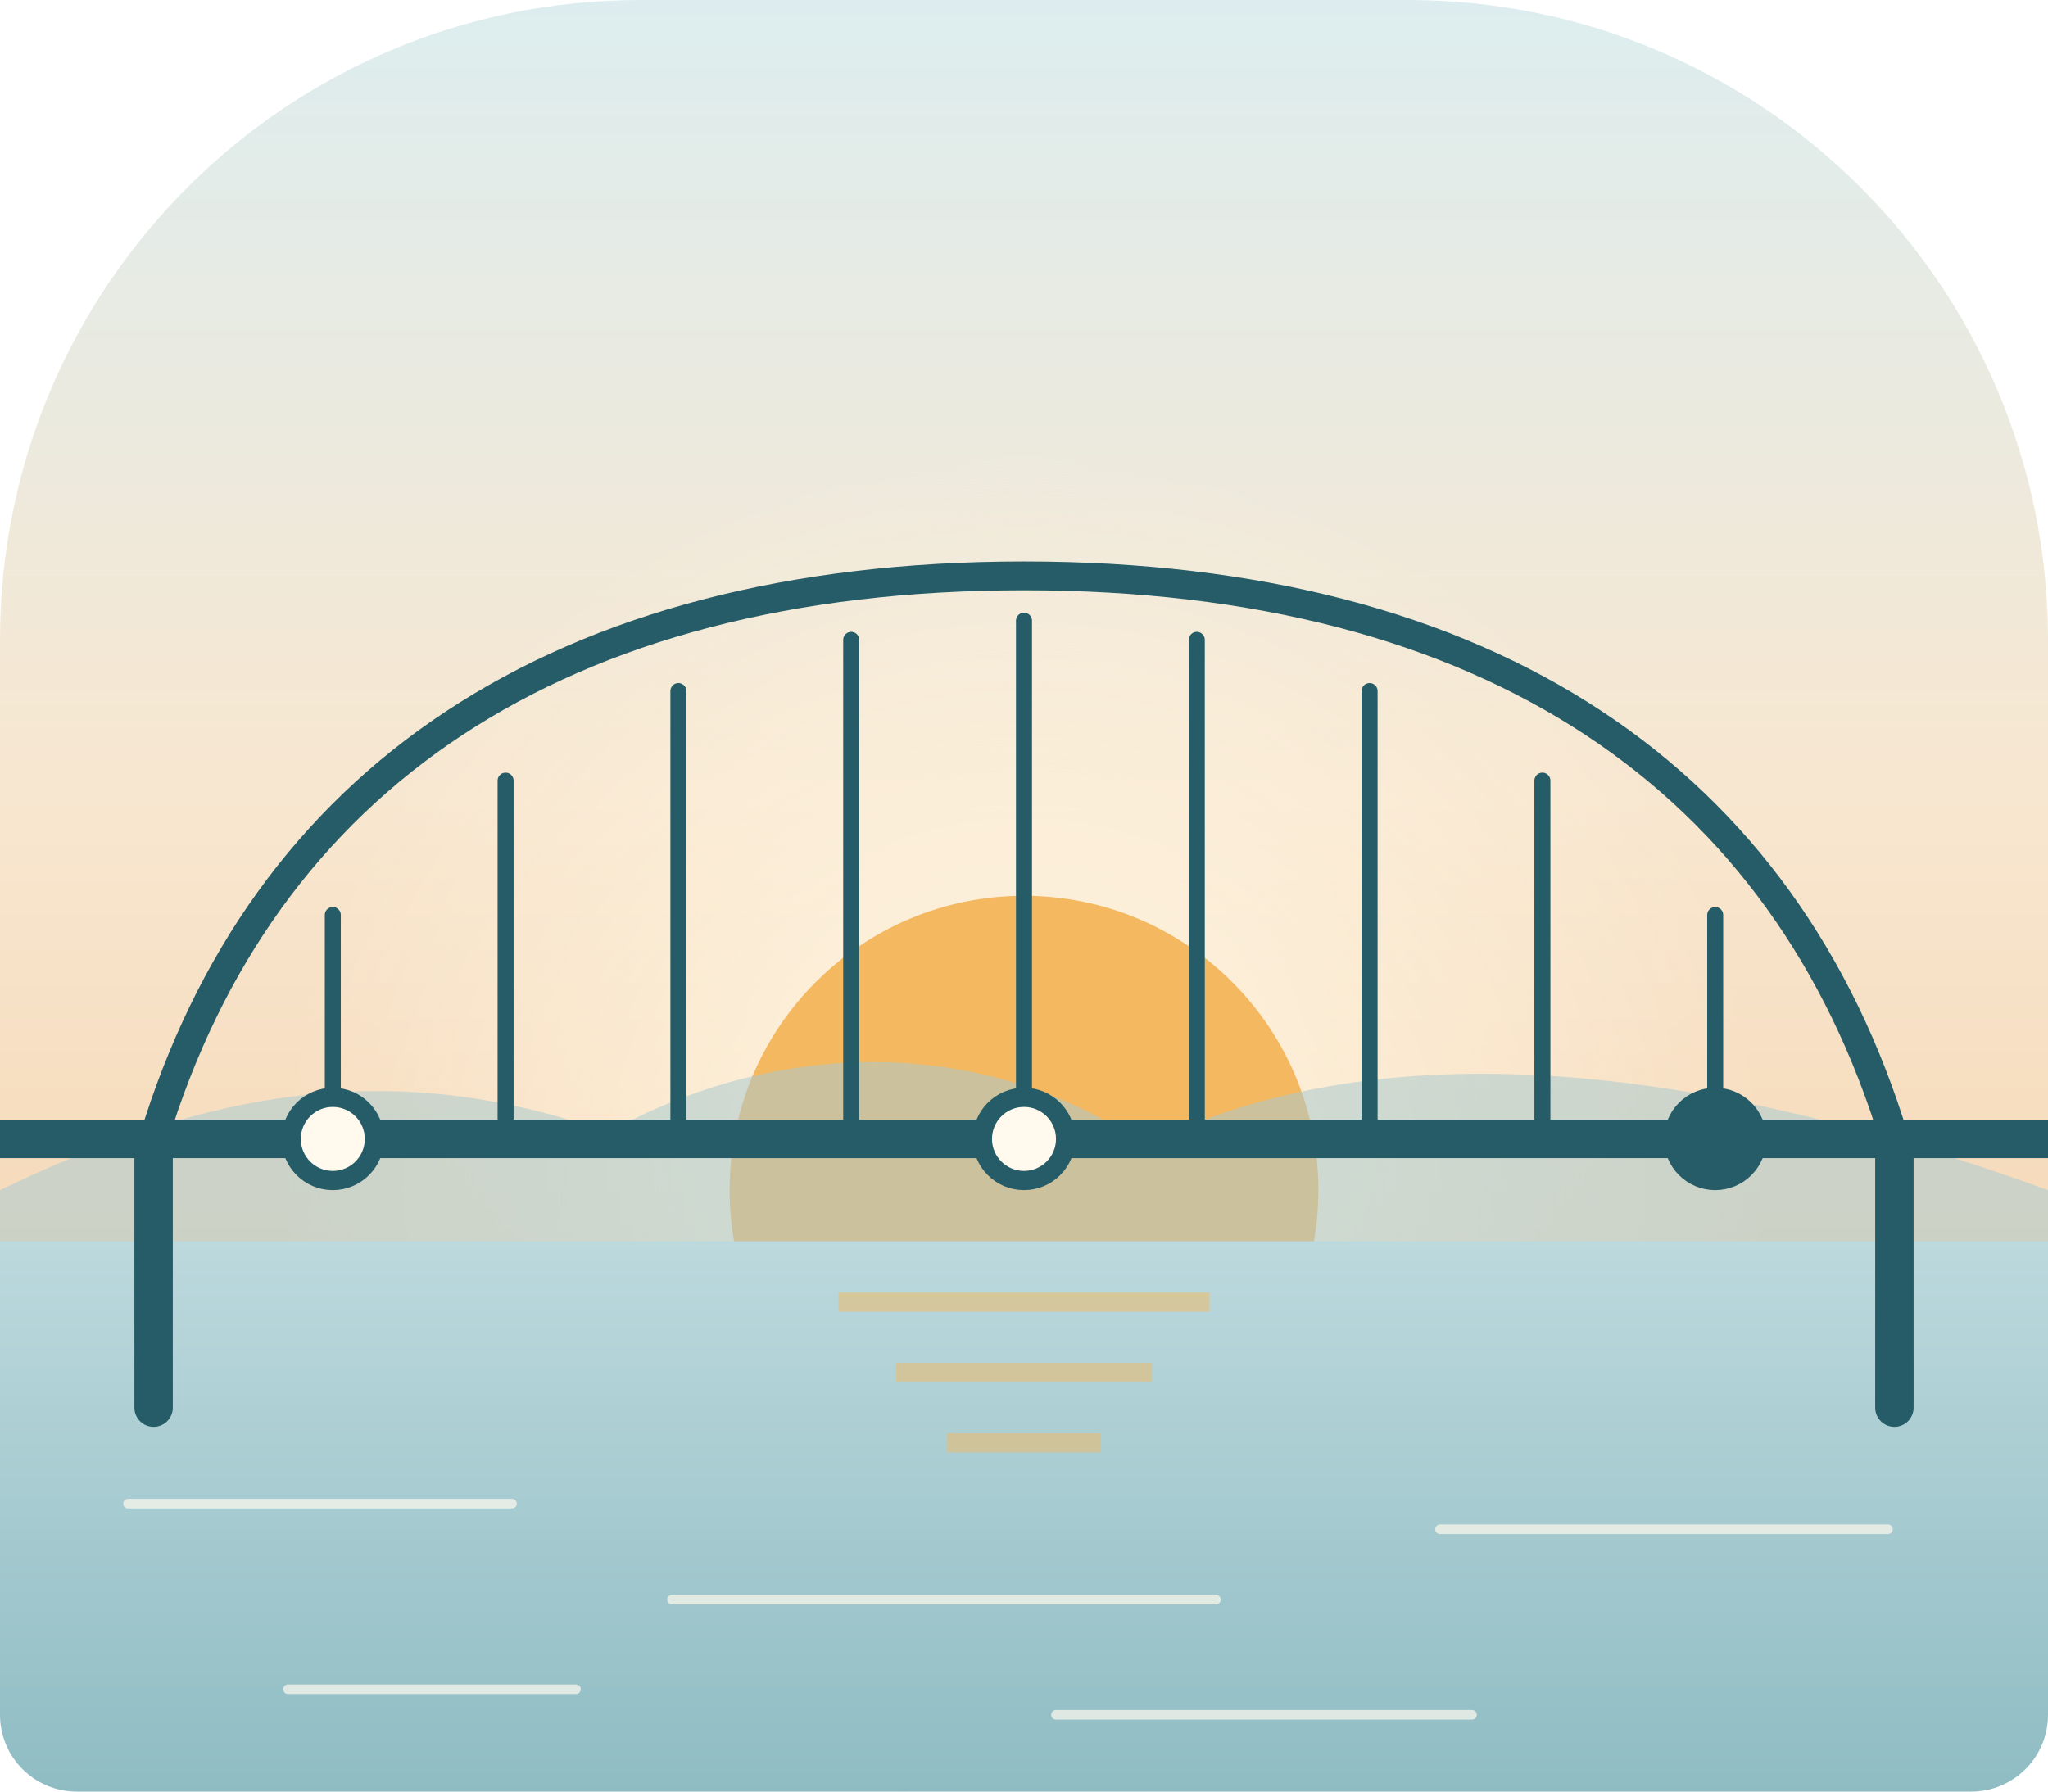
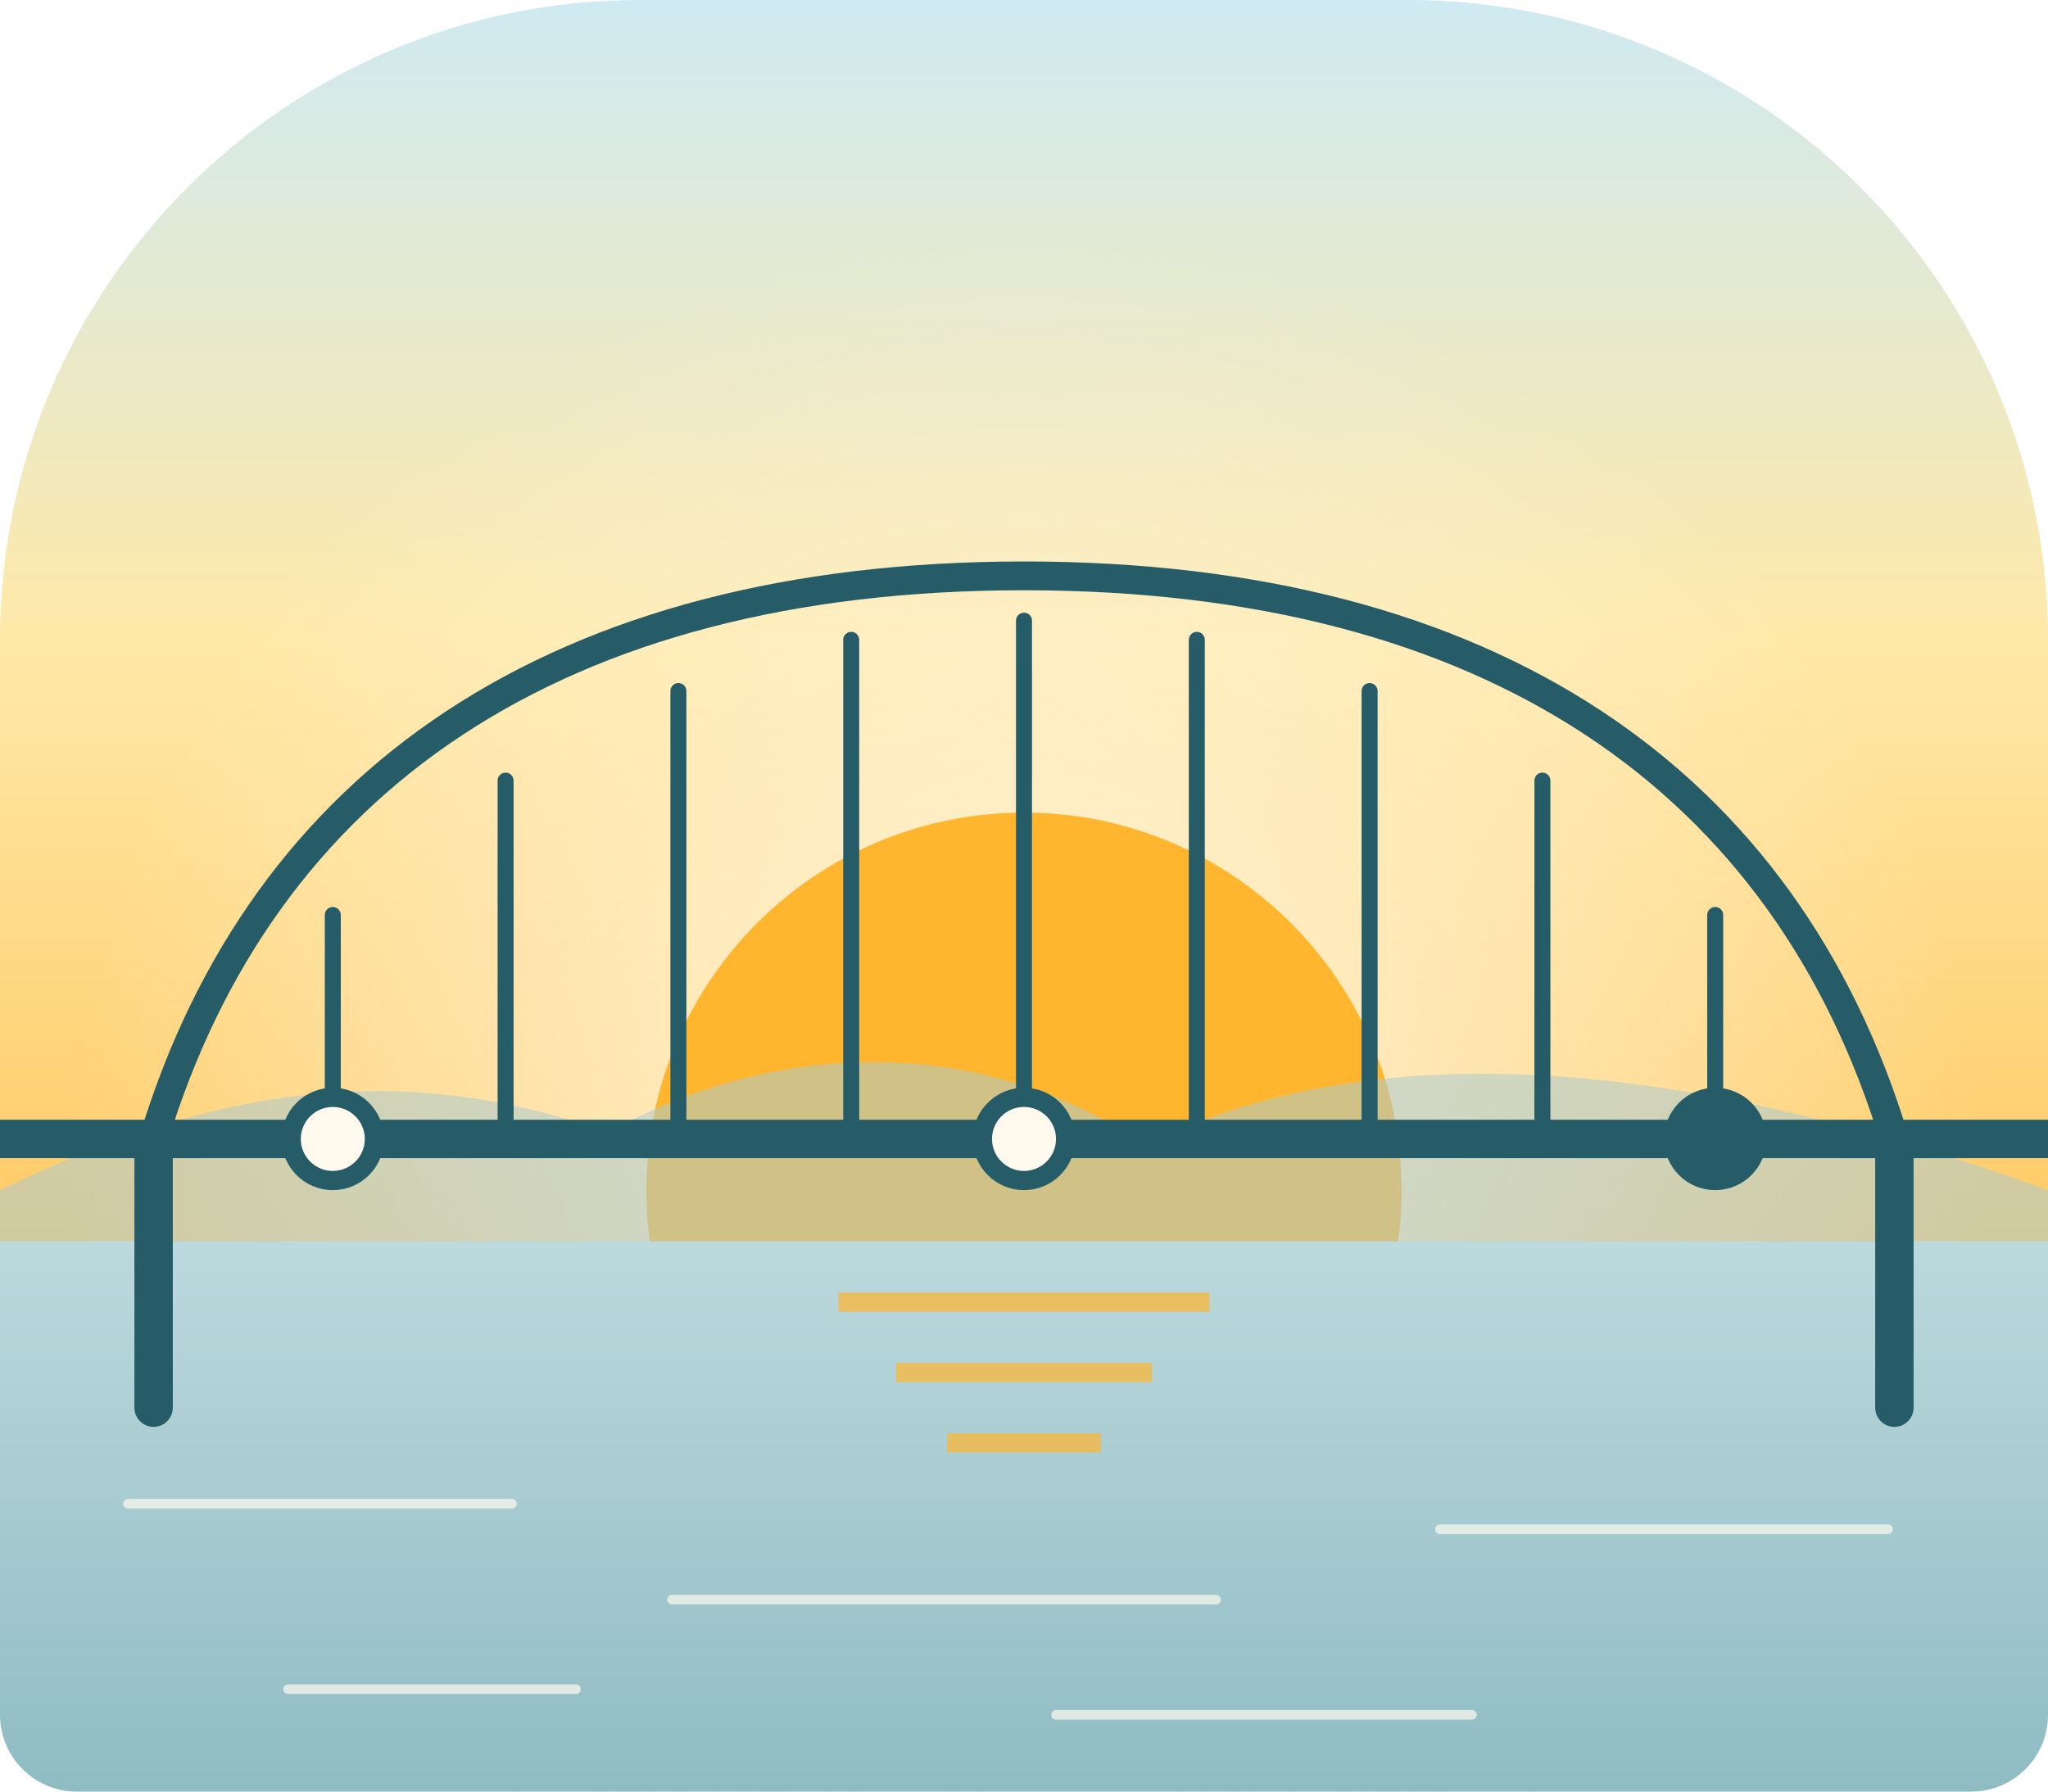
<svg xmlns="http://www.w3.org/2000/svg" viewBox="0 0 640 560">
  <defs>
    <linearGradient id="sky" x2="0" y2="1">
-       <stop stop-color="#DDEDEF" />
-       <stop offset=".62" stop-color="#F8E7D0" />
-       <stop offset="1" stop-color="#F6D9B8" />
+       <stop stop-color="#CFEAF2" />
+       <stop offset=".5" stop-color="#FFE9A8" />
+       <stop offset="1" stop-color="#FFC861" />
    </linearGradient>
    <linearGradient id="water" x2="0" y2="1">
      <stop stop-color="#BCD9DD" />
      <stop offset="1" stop-color="#8FBCC3" />
    </linearGradient>
    <radialGradient id="glow">
      <stop stop-color="#FFF6E2" />
      <stop offset="1" stop-color="#FFF6E2" stop-opacity="0" />
    </radialGradient>
    <clipPath id="frame">
      <path d="M0 200A200 200 0 0 1 200 0h240a200 200 0 0 1 200 200v336a24 24 0 0 1-24 24H24a24 24 0 0 1-24-24Z" />
    </clipPath>
  </defs>
  <g clip-path="url(#frame)">
    <path fill="url(#sky)" d="M0 0h640v400H0Z" />
-     <circle cx="320" cy="372" r="230" fill="url(#glow)" />
-     <circle cx="320" cy="372" r="92" fill="#F4B860" />
+     <circle cx="320" cy="372" r="300" fill="url(#glow)" />
+     <circle cx="320" cy="372" r="118" fill="#FFB52E" />
    <path fill="#A9CBD0" d="M0 372c70-34 128-40 190-18 54-30 118-30 168 4 60-30 150-34 282 14v28H0Z" opacity=".55" />
    <path fill="url(#water)" d="M0 388h640v172H0Z" />
-     <path fill="#F4B860" opacity=".5" d="M262 404h116v6H262Zm18 22h80v6h-80Zm16 22h48v6h-48Z" />
+     <path fill="#FFB52E" opacity=".7" d="M262 404h116v6H262Zm18 22h80v6h-80Zm16 22h48v6h-48Z" />
    <g fill="none" stroke="#255C67" stroke-linecap="round" stroke-linejoin="round">
      <path stroke-width="12" d="M-10 356h660" />
      <path stroke-width="9" d="M48 356c34-112 126-176 272-176s238 64 272 176" />
      <path stroke-width="5" d="M104 356v-70M158 356v-112M212 356v-140M266 356v-156M320 356v-162M374 356v-156M428 356v-140M482 356v-112M536 356v-70" />
      <path stroke-width="12" d="M48 356v84M592 356v84" />
    </g>
    <g fill="#FFF9EE" stroke="#255C67" stroke-width="6">
      <circle cx="104" cy="356" r="13" />
      <circle cx="320" cy="356" r="13" />
      <circle cx="536" cy="356" r="13" fill="#255C67" />
    </g>
    <path fill="none" stroke="#FFF9EE" stroke-width="3" stroke-linecap="round" opacity=".7" d="M40 470h120M210 500h170M450 478h140M90 528h90M330 536h130" />
  </g>
</svg>
